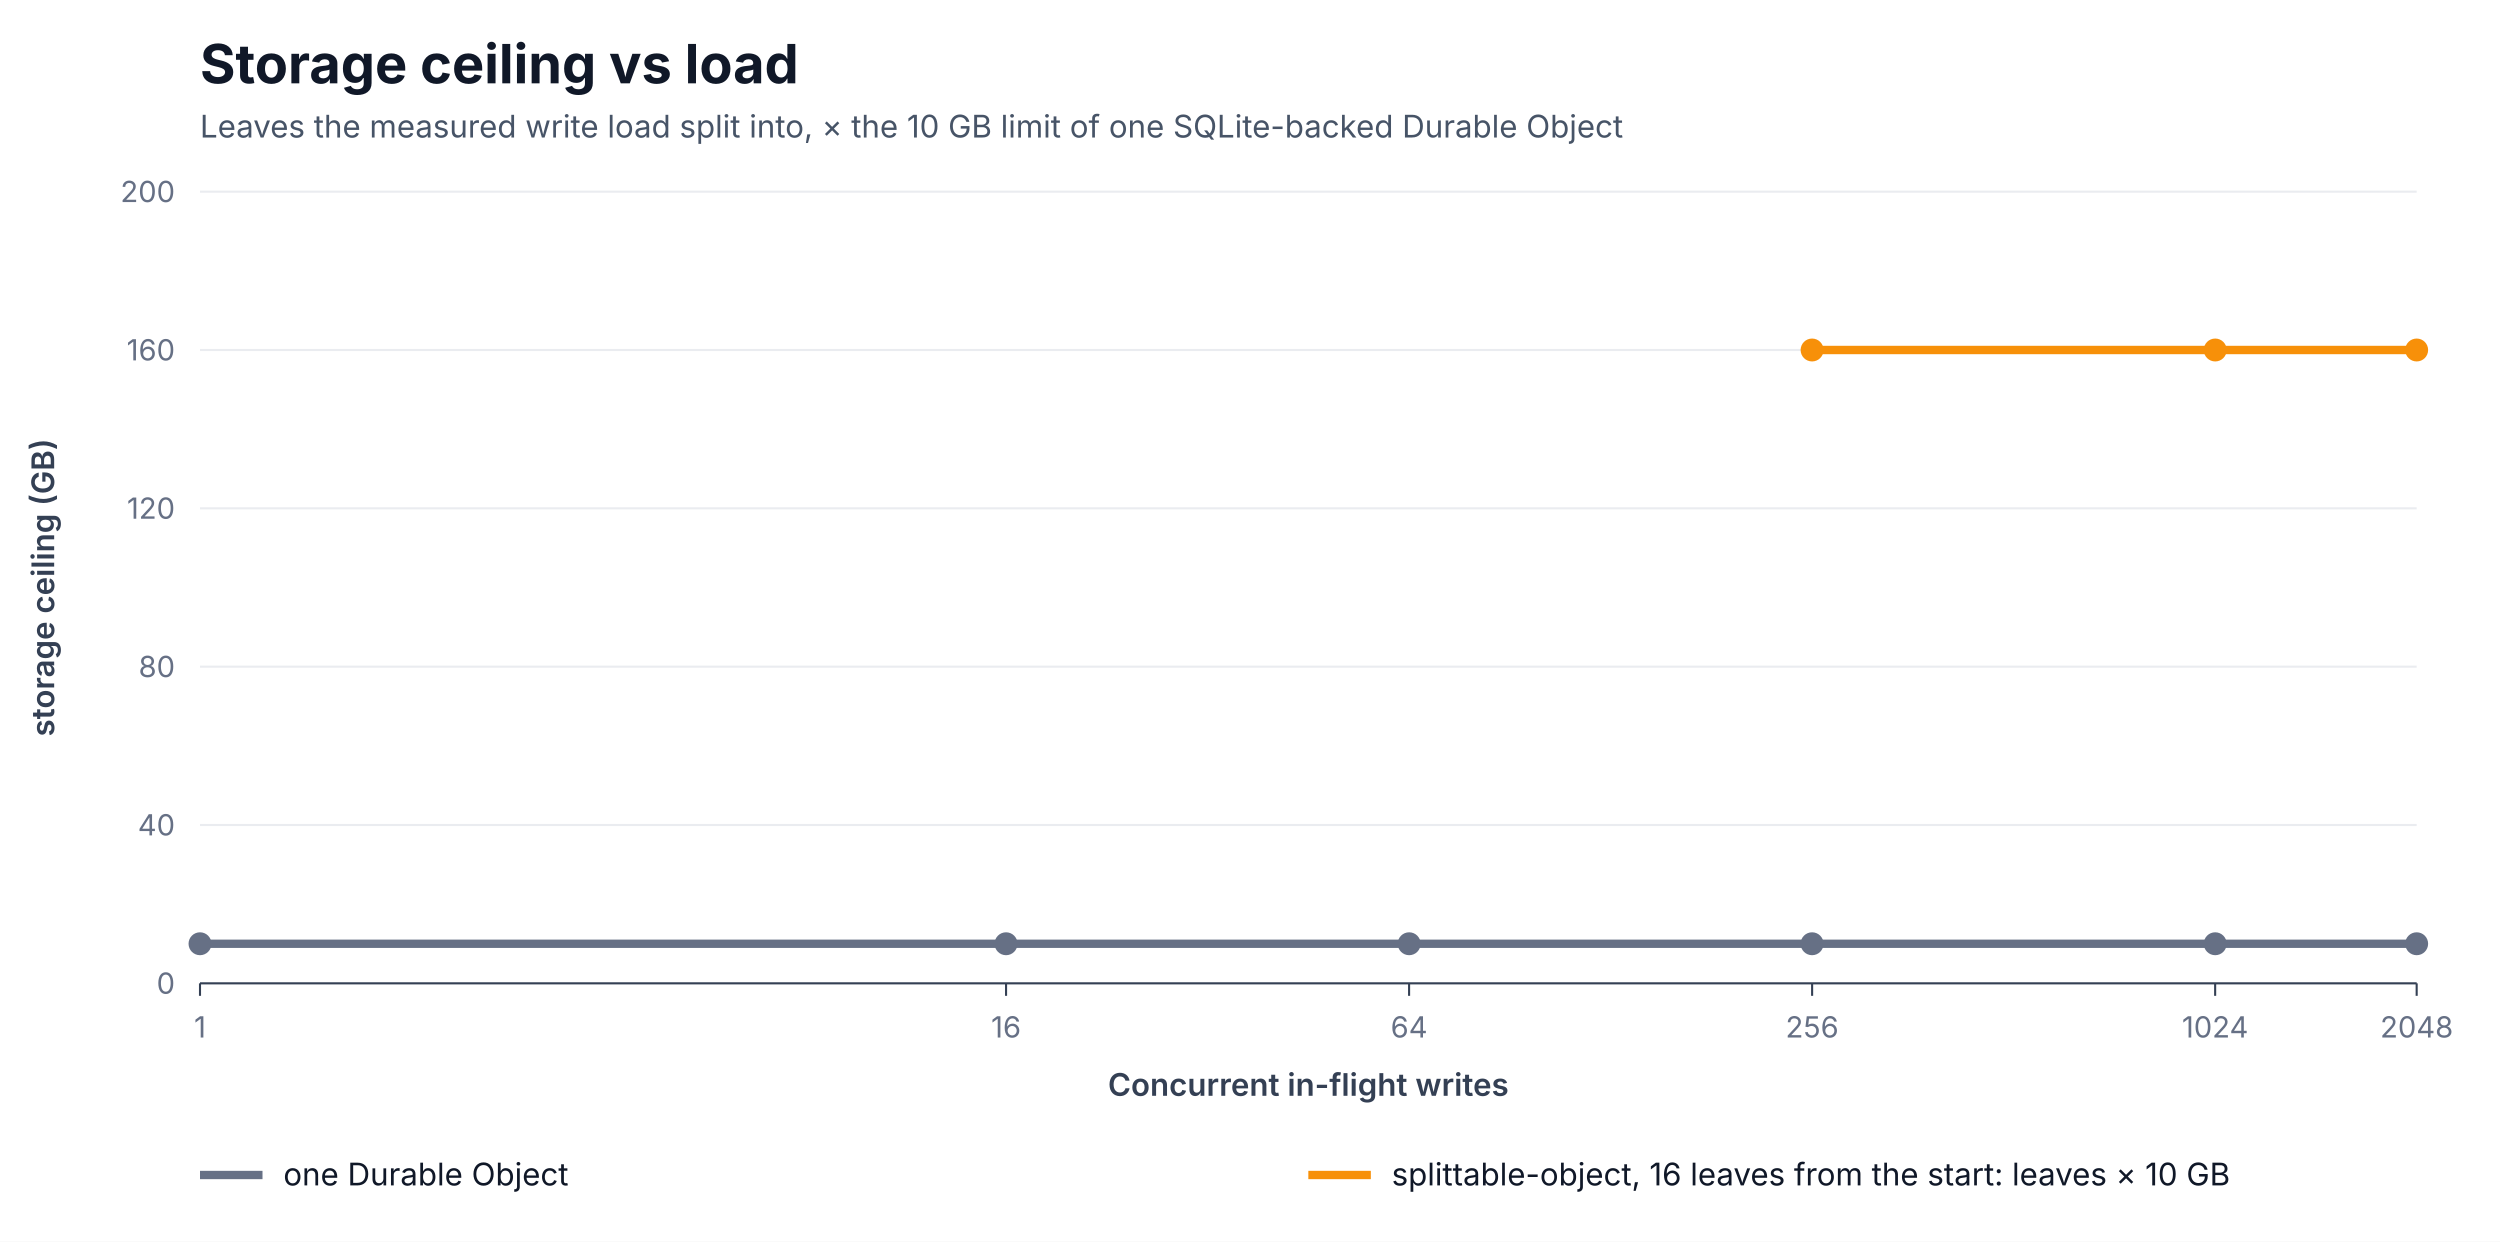
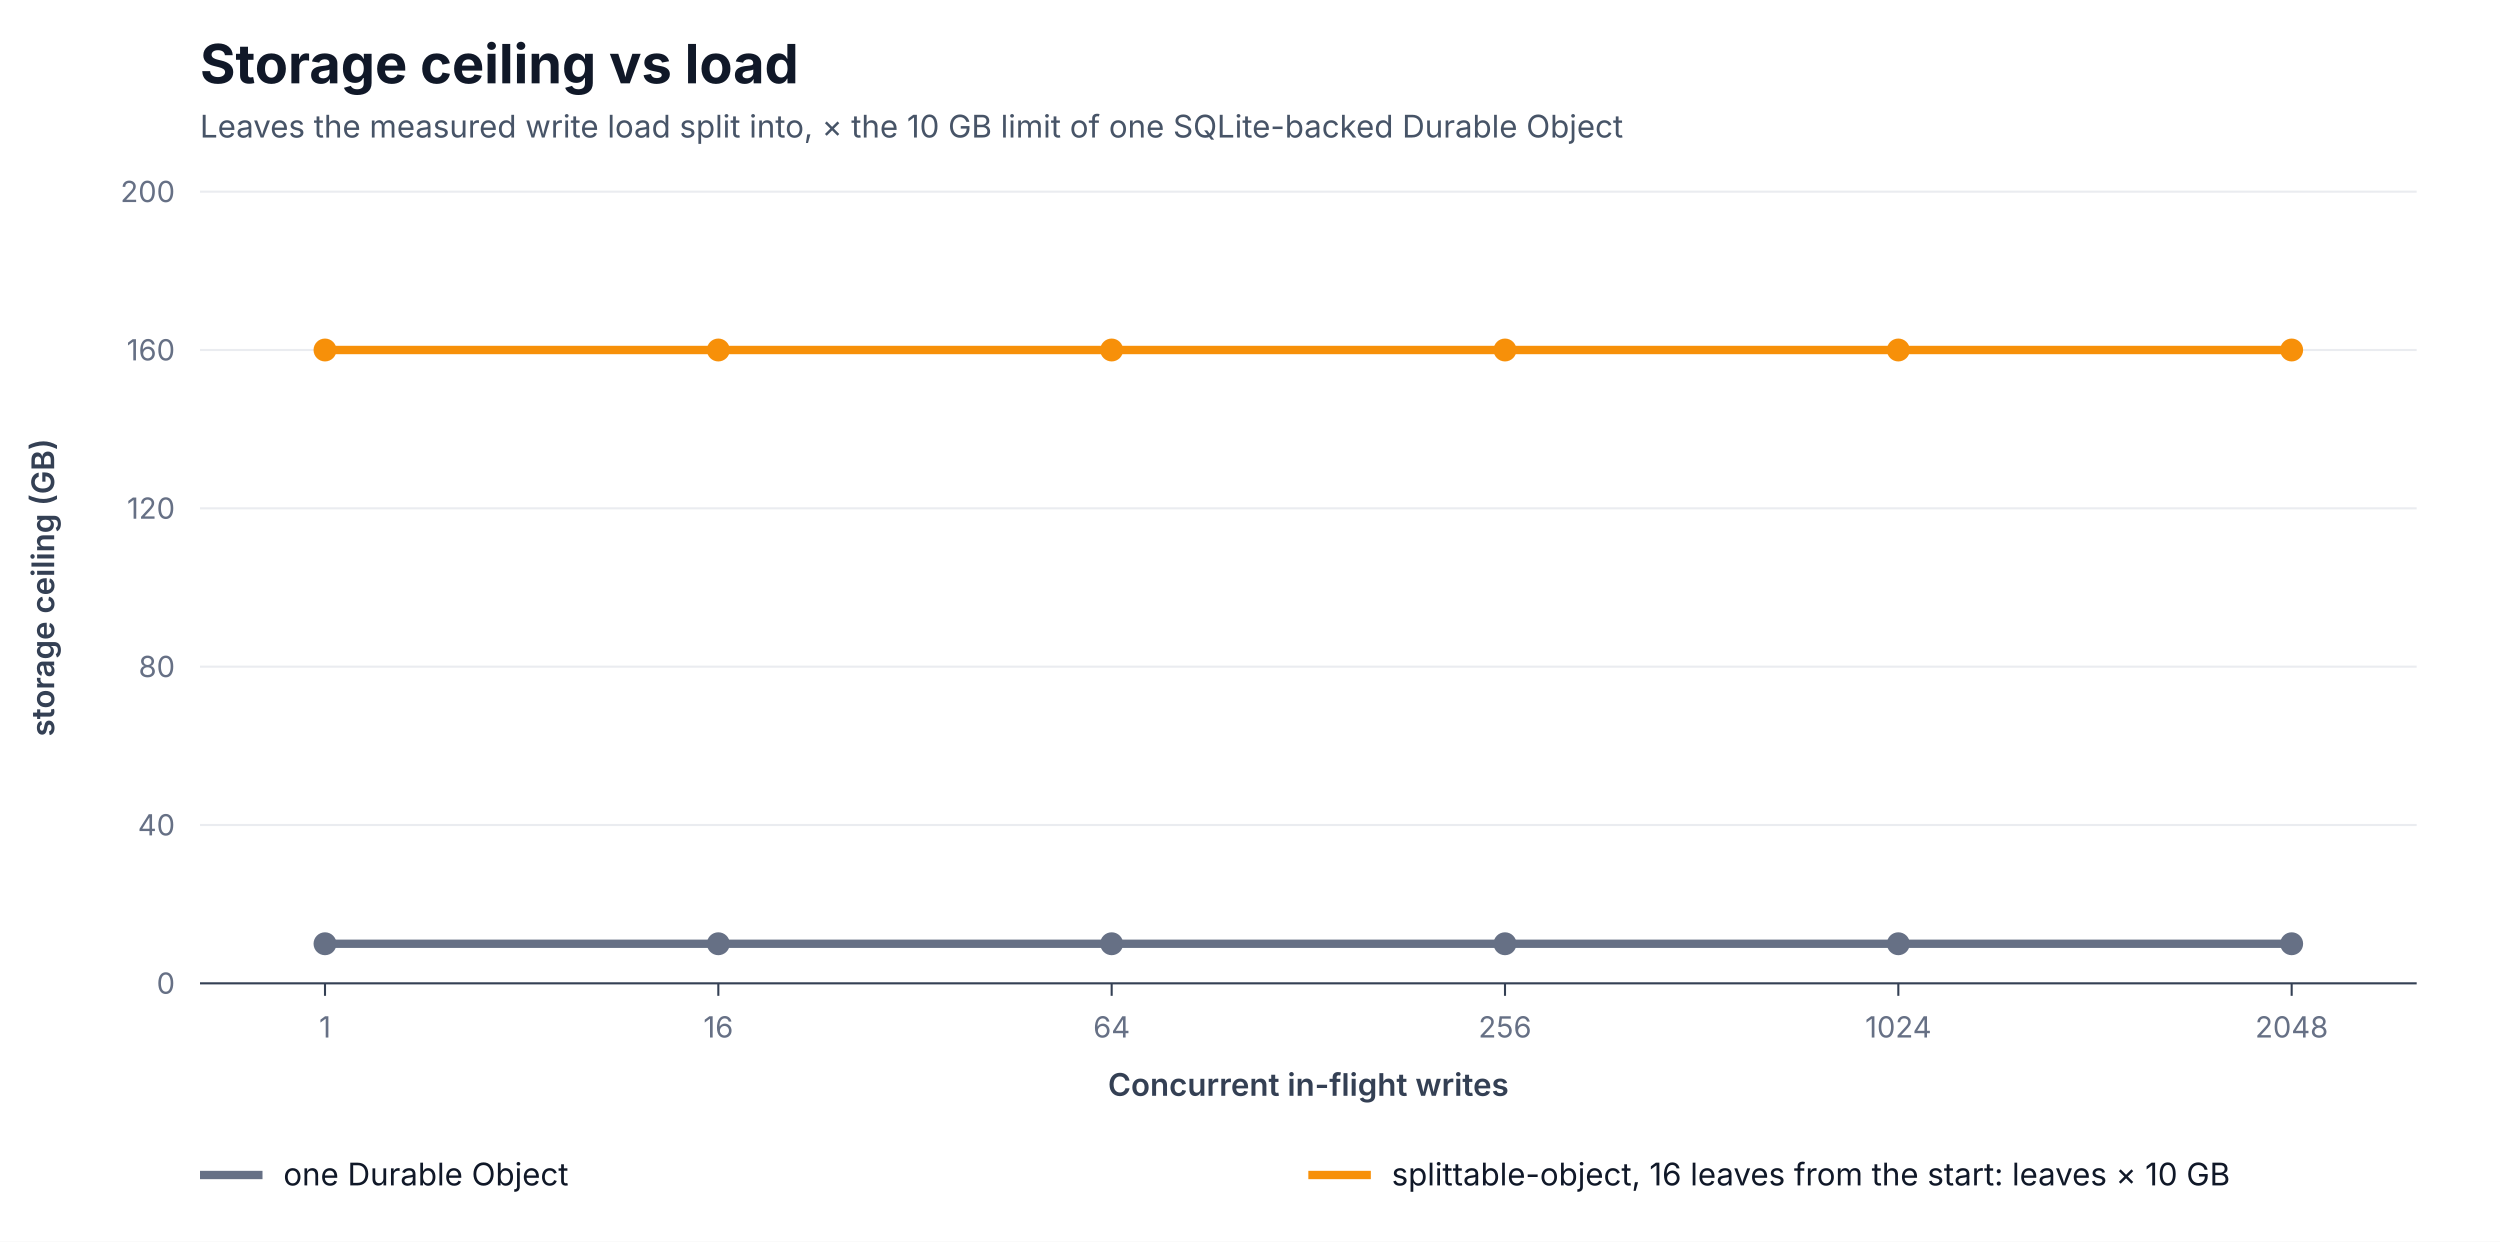
<svg xmlns="http://www.w3.org/2000/svg" width="1200" height="596" viewBox="0 0 1200 596">
  <style>text{font-family:Inter,ui-sans-serif,system-ui,-apple-system,sans-serif;fill:#101828}.title{font-size:26px;font-weight:700}.sub{font-size:15px;fill:#475467}.tick{font-size:14px;fill:#667085}.label{font-size:15px;font-weight:600;fill:#344054}.legend{font-size:15px}.grid{stroke:#eaecf0}.axisline{stroke:#344054}</style>
  <rect width="1200" height="596" fill="#fff" />
  <text x="96" y="40" class="title">Storage ceiling vs load</text>
  <text x="96" y="66" class="sub">Leaves the measured write load split into, × the 10 GB limit of one SQLite-backed Durable Object</text>
  <line x1="96" x2="1160" y1="472" y2="472" class="grid" />
  <text x="84" y="477" text-anchor="end" class="tick">0</text>
  <line x1="96" x2="1160" y1="396" y2="396" class="grid" />
  <text x="84" y="401" text-anchor="end" class="tick">40</text>
  <line x1="96" x2="1160" y1="320" y2="320" class="grid" />
  <text x="84" y="325" text-anchor="end" class="tick">80</text>
  <line x1="96" x2="1160" y1="244" y2="244" class="grid" />
  <text x="84" y="249" text-anchor="end" class="tick">120</text>
  <line x1="96" x2="1160" y1="168" y2="168" class="grid" />
  <text x="84" y="173" text-anchor="end" class="tick">160</text>
  <line x1="96" x2="1160" y1="92" y2="92" class="grid" />
  <text x="84" y="97" text-anchor="end" class="tick">200</text>
  <line x1="96" x2="1160" y1="472" y2="472" class="axisline" />
-   <line x1="96" x2="96" y1="472" y2="478" class="axisline" />
-   <text x="96" y="498" text-anchor="middle" class="tick">1</text>
-   <line x1="482.909" x2="482.909" y1="472" y2="478" class="axisline" />
-   <text x="482.909" y="498" text-anchor="middle" class="tick">16</text>
-   <line x1="676.364" x2="676.364" y1="472" y2="478" class="axisline" />
-   <text x="676.364" y="498" text-anchor="middle" class="tick">64</text>
-   <line x1="869.818" x2="869.818" y1="472" y2="478" class="axisline" />
-   <text x="869.818" y="498" text-anchor="middle" class="tick">256</text>
-   <line x1="1063.273" x2="1063.273" y1="472" y2="478" class="axisline" />
-   <text x="1063.273" y="498" text-anchor="middle" class="tick">1024</text>
-   <line x1="1160" x2="1160" y1="472" y2="478" class="axisline" />
-   <text x="1160" y="498" text-anchor="middle" class="tick">2048</text>
-   <polyline points="96.0,453.0 482.9,453.0 676.4,453.0 869.8,453.0 1063.3,453.0 1160.0,453.0" fill="none" stroke="#667085" stroke-width="4" stroke-linejoin="round" />
-   <circle cx="96.0" cy="453.0" r="5.5" fill="#667085" />
-   <circle cx="482.9" cy="453.0" r="5.5" fill="#667085" />
-   <circle cx="676.4" cy="453.0" r="5.5" fill="#667085" />
-   <circle cx="869.8" cy="453.0" r="5.5" fill="#667085" />
-   <circle cx="1063.3" cy="453.0" r="5.5" fill="#667085" />
-   <circle cx="1160.0" cy="453.0" r="5.5" fill="#667085" />
-   <polyline points="869.8,168.0 1063.3,168.0 1160.0,168.0" fill="none" stroke="#f79009" stroke-width="4" stroke-linejoin="round" />
-   <circle cx="869.8" cy="168.0" r="5.5" fill="#f79009" />
-   <circle cx="1063.3" cy="168.0" r="5.5" fill="#f79009" />
-   <circle cx="1160.0" cy="168.0" r="5.5" fill="#f79009" />
+   <line x1="156" x2="156" y1="472" y2="478" class="axisline" />
+   <text x="156" y="498" text-anchor="middle" class="tick">1</text>
+   <line x1="344.8" x2="344.8" y1="472" y2="478" class="axisline" />
+   <text x="344.8" y="498" text-anchor="middle" class="tick">16</text>
+   <line x1="533.6" x2="533.6" y1="472" y2="478" class="axisline" />
+   <text x="533.6" y="498" text-anchor="middle" class="tick">64</text>
+   <line x1="722.4" x2="722.4" y1="472" y2="478" class="axisline" />
+   <text x="722.4" y="498" text-anchor="middle" class="tick">256</text>
+   <line x1="911.2" x2="911.2" y1="472" y2="478" class="axisline" />
+   <text x="911.2" y="498" text-anchor="middle" class="tick">1024</text>
+   <line x1="1100" x2="1100" y1="472" y2="478" class="axisline" />
+   <text x="1100" y="498" text-anchor="middle" class="tick">2048</text>
+   <polyline points="156.0,453.0 344.8,453.0 533.6,453.0 722.4,453.0 911.2,453.0 1100.0,453.0" fill="none" stroke="#667085" stroke-width="4" stroke-linejoin="round" />
+   <circle cx="156.0" cy="453.0" r="5.5" fill="#667085" />
+   <circle cx="344.8" cy="453.0" r="5.5" fill="#667085" />
+   <circle cx="533.6" cy="453.0" r="5.5" fill="#667085" />
+   <circle cx="722.4" cy="453.0" r="5.5" fill="#667085" />
+   <circle cx="911.2" cy="453.0" r="5.5" fill="#667085" />
+   <circle cx="1100.0" cy="453.0" r="5.5" fill="#667085" />
+   <polyline points="156.0,168.0 344.8,168.0 533.6,168.0 722.4,168.0 911.2,168.0 1100.0,168.0" fill="none" stroke="#f79009" stroke-width="4" stroke-linejoin="round" />
+   <circle cx="156.0" cy="168.0" r="5.5" fill="#f79009" />
+   <circle cx="344.8" cy="168.0" r="5.5" fill="#f79009" />
+   <circle cx="533.6" cy="168.0" r="5.5" fill="#f79009" />
+   <circle cx="722.4" cy="168.0" r="5.5" fill="#f79009" />
+   <circle cx="911.2" cy="168.0" r="5.5" fill="#f79009" />
+   <circle cx="1100.0" cy="168.0" r="5.5" fill="#f79009" />
  <text x="628" y="526" text-anchor="middle" class="label">Concurrent in-flight writes</text>
  <text transform="translate(26,282) rotate(-90)" text-anchor="middle" class="label">storage ceiling (GB)</text>
  <g transform="translate(96,564)">
    <line x1="0" x2="30" y1="0" y2="0" stroke="#667085" stroke-width="4" />
    <text x="40" y="5" class="legend">one Durable Object</text>
  </g>
  <g transform="translate(628,564)">
    <line x1="0" x2="30" y1="0" y2="0" stroke="#f79009" stroke-width="4" />
    <text x="40" y="5" class="legend">splittable-object, 16 leaves from the start: leaves × 10 GB</text>
  </g>
</svg>
